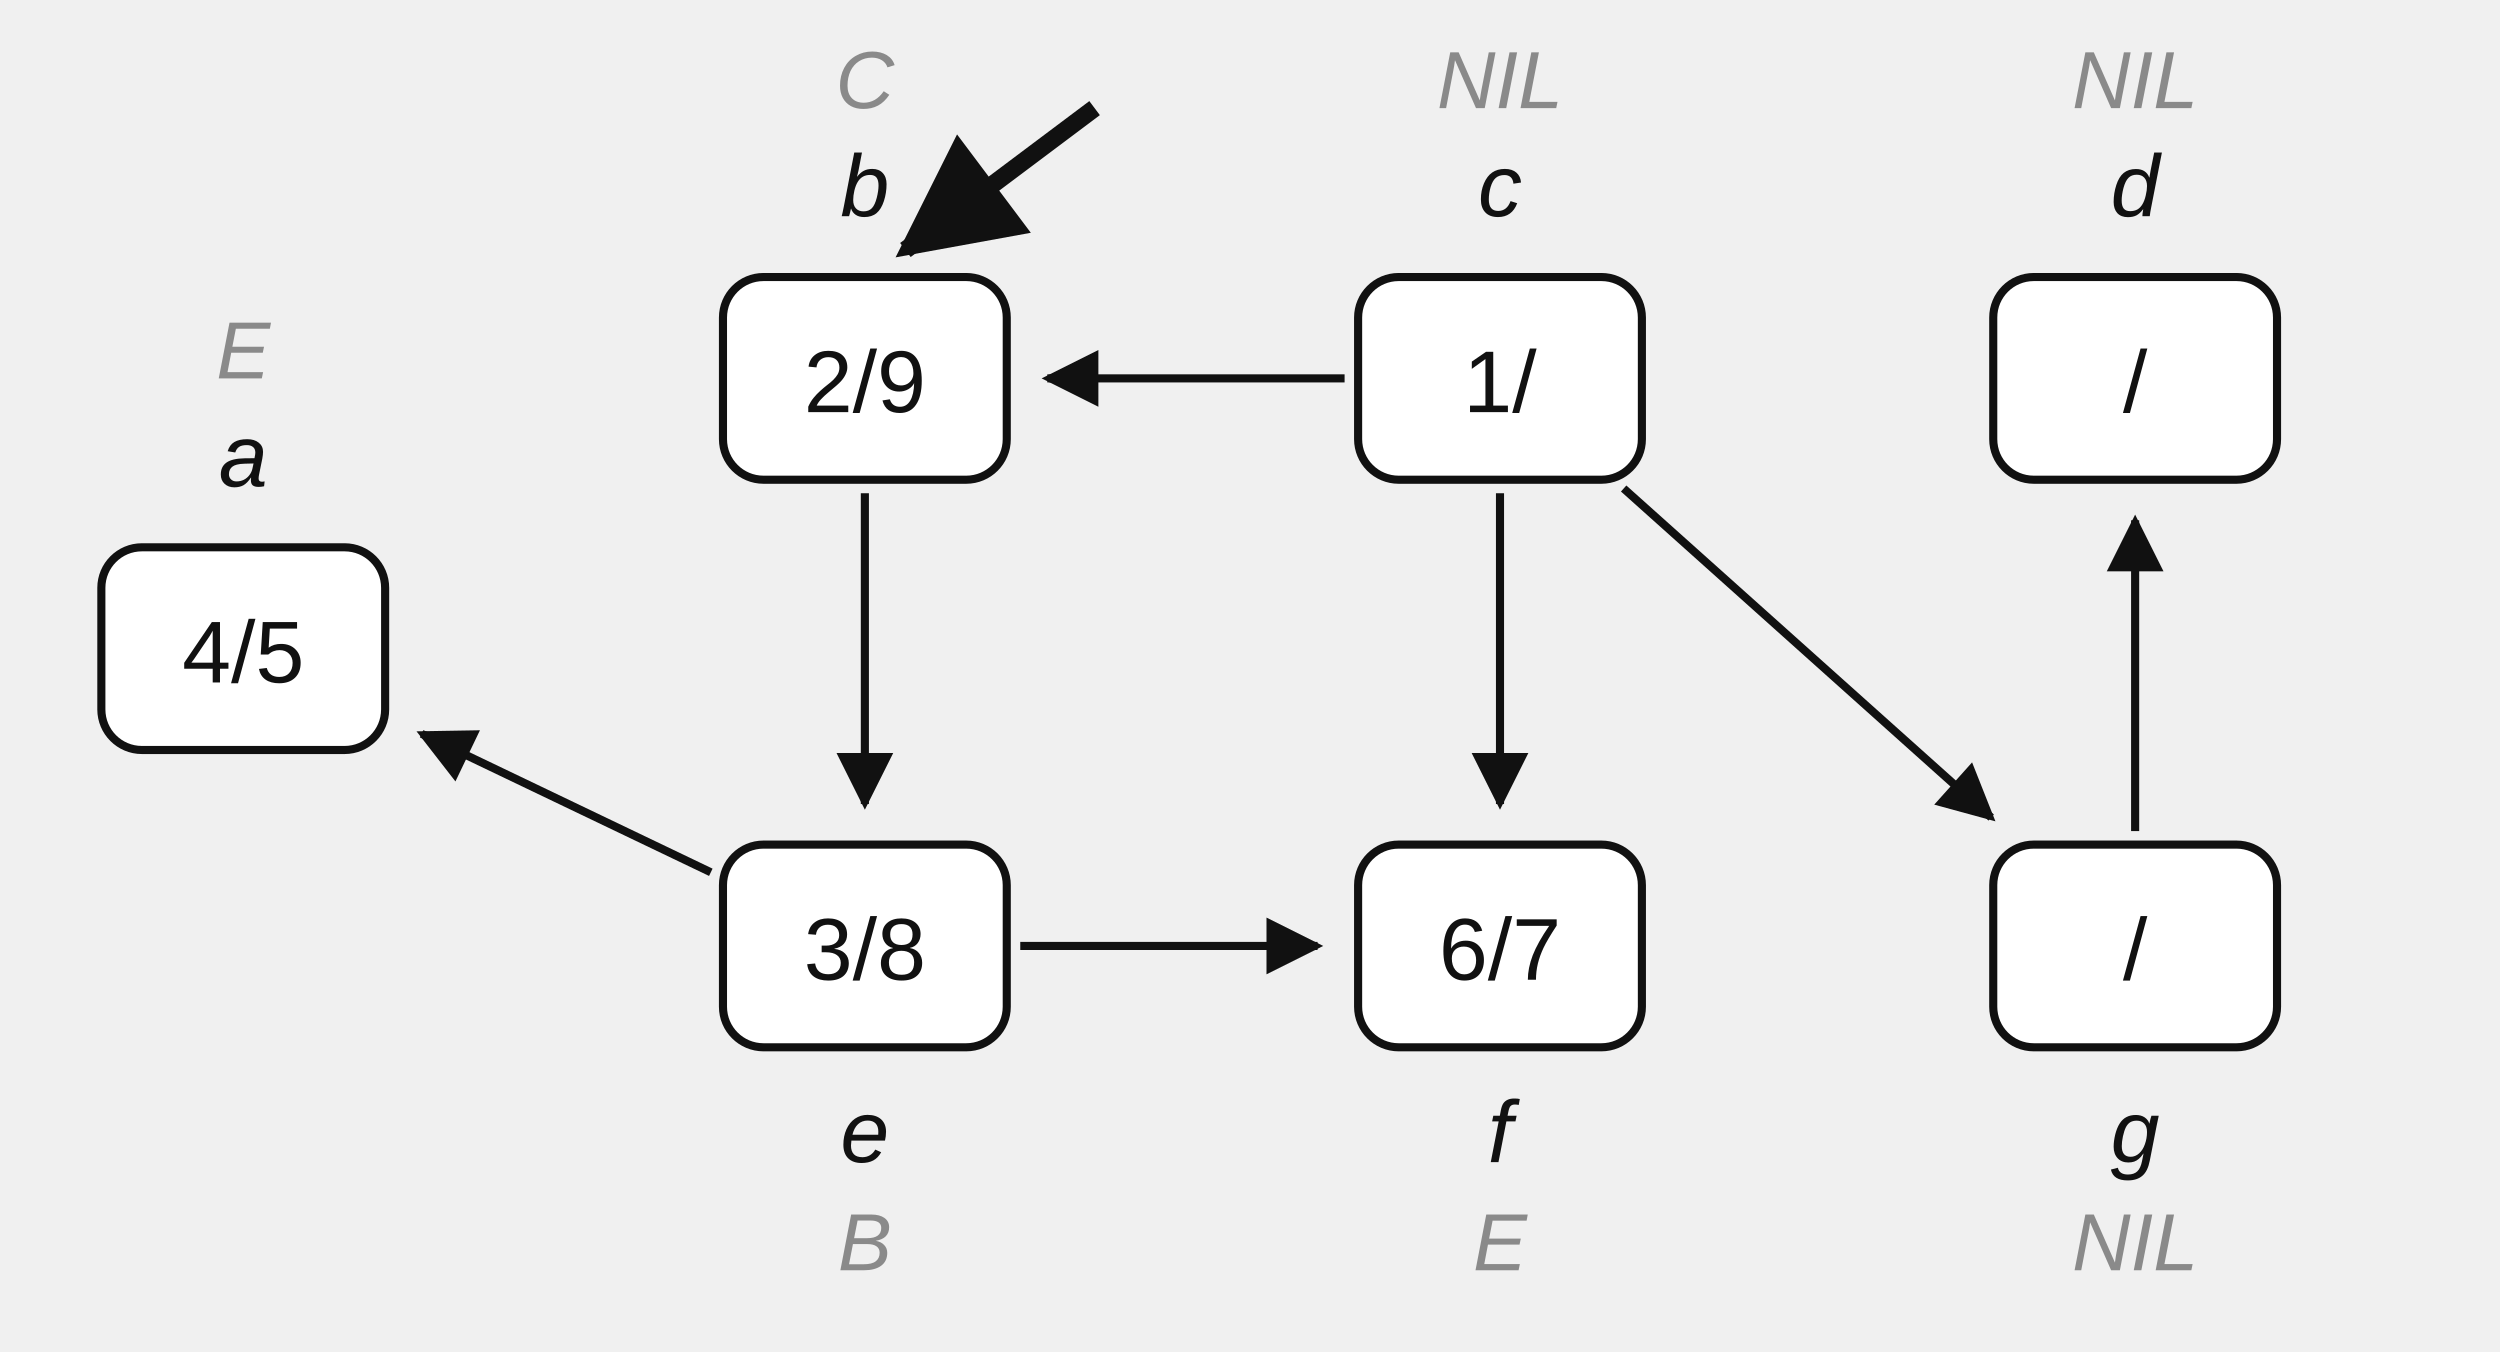
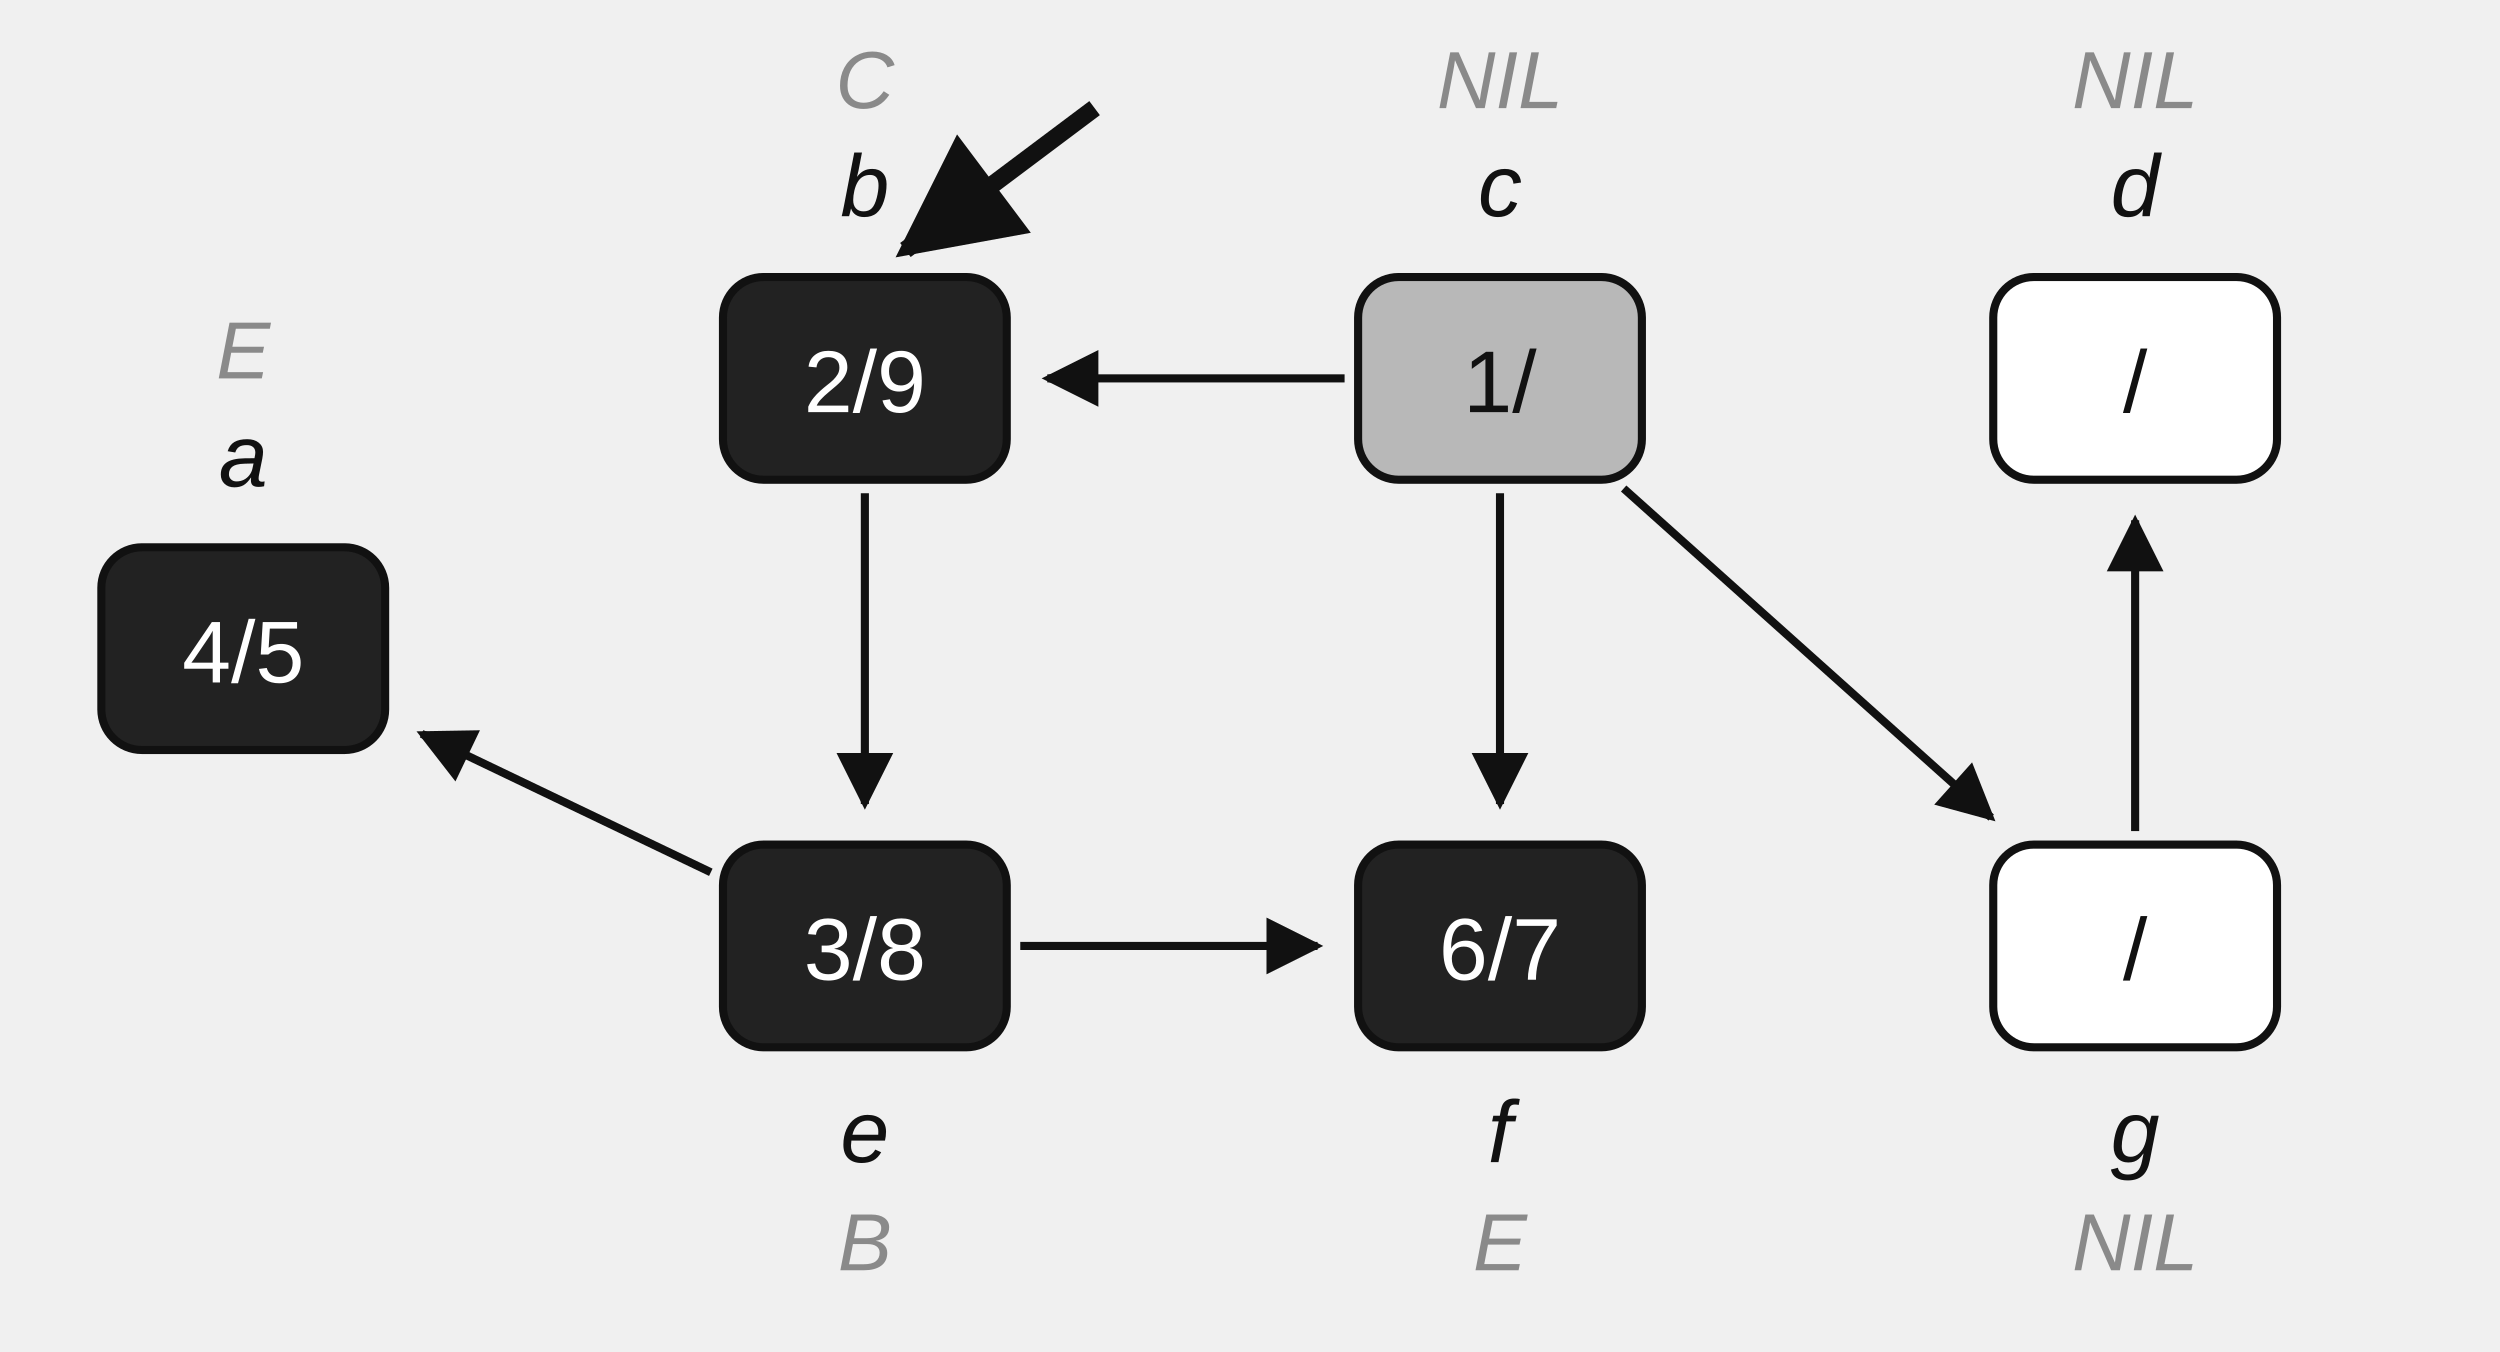
<svg xmlns="http://www.w3.org/2000/svg" viewBox="0 0 370 200" width="370" height="200" font-family="Arial, Helvetica, sans-serif">
  <defs>
    <marker id="a" viewBox="0 0 10 10" refX="9" refY="5" markerWidth="7" markerHeight="7" orient="auto-start-reverse">
      <path d="M 0 0 L 10 5 L 0 10 z" fill="#111" />
    </marker>
  </defs>
  <line x1="199.0" y1="56.0" x2="155.0" y2="56.0" stroke="#111" stroke-width="1.2" marker-end="url(#a)" />
  <line x1="222.0" y1="73.0" x2="222.0" y2="119.0" stroke="#111" stroke-width="1.2" marker-end="url(#a)" />
  <line x1="240.3" y1="72.3" x2="294.7" y2="121.0" stroke="#111" stroke-width="1.2" marker-end="url(#a)" />
  <line x1="128.0" y1="73.0" x2="128.0" y2="119.0" stroke="#111" stroke-width="1.2" marker-end="url(#a)" />
  <line x1="105.2" y1="129.1" x2="62.4" y2="108.6" stroke="#111" stroke-width="1.2" marker-end="url(#a)" />
  <line x1="151.0" y1="140.0" x2="195.0" y2="140.0" stroke="#111" stroke-width="1.2" marker-end="url(#a)" />
  <line x1="316.0" y1="123.0" x2="316.0" y2="77.0" stroke="#111" stroke-width="1.2" marker-end="url(#a)" />
-   <rect x="15.0" y="81.0" width="42" height="30" rx="6" fill="#fff" stroke="#111" stroke-width="1.2" />
-   <text x="36" y="101" text-anchor="middle" font-size="13" fill="#111" font-weight="normal" font-style="normal">4/5</text>
+   <rect x="15.0" y="81.0" width="42" height="30" rx="6" fill="#222" stroke="#111" stroke-width="1.2" />
+   <text x="36" y="101" text-anchor="middle" font-size="13" fill="#fff" font-weight="normal" font-style="normal">4/5</text>
  <text x="36" y="72" text-anchor="middle" font-size="13" fill="#111" font-weight="normal" font-style="italic">a</text>
  <text x="36" y="56" text-anchor="middle" font-size="12" fill="#8a8a8a" font-weight="normal" font-style="italic">E</text>
-   <rect x="107.0" y="41.0" width="42" height="30" rx="6" fill="#fff" stroke="#111" stroke-width="1.2" />
-   <text x="128" y="61" text-anchor="middle" font-size="13" fill="#111" font-weight="normal" font-style="normal">2/9</text>
+   <rect x="107.0" y="41.0" width="42" height="30" rx="6" fill="#222" stroke="#111" stroke-width="1.2" />
+   <text x="128" y="61" text-anchor="middle" font-size="13" fill="#fff" font-weight="normal" font-style="normal">2/9</text>
  <text x="128" y="32" text-anchor="middle" font-size="13" fill="#111" font-weight="normal" font-style="italic">b</text>
  <text x="128" y="16" text-anchor="middle" font-size="12" fill="#8a8a8a" font-weight="normal" font-style="italic">C</text>
-   <rect x="201.0" y="41.0" width="42" height="30" rx="6" fill="#fff" stroke="#111" stroke-width="1.2" />
+   <rect x="201.0" y="41.0" width="42" height="30" rx="6" fill="#b8b8b8" stroke="#111" stroke-width="1.2" />
  <text x="222" y="61" text-anchor="middle" font-size="13" fill="#111" font-weight="normal" font-style="normal">1/</text>
  <text x="222" y="32" text-anchor="middle" font-size="13" fill="#111" font-weight="normal" font-style="italic">c</text>
  <text x="222" y="16" text-anchor="middle" font-size="12" fill="#8a8a8a" font-weight="normal" font-style="italic">NIL</text>
  <rect x="295.0" y="41.0" width="42" height="30" rx="6" fill="#fff" stroke="#111" stroke-width="1.2" />
  <text x="316" y="61" text-anchor="middle" font-size="13" fill="#111" font-weight="normal" font-style="normal">/</text>
  <text x="316" y="32" text-anchor="middle" font-size="13" fill="#111" font-weight="normal" font-style="italic">d</text>
  <text x="316" y="16" text-anchor="middle" font-size="12" fill="#8a8a8a" font-weight="normal" font-style="italic">NIL</text>
-   <rect x="107.0" y="125.0" width="42" height="30" rx="6" fill="#fff" stroke="#111" stroke-width="1.2" />
-   <text x="128" y="145" text-anchor="middle" font-size="13" fill="#111" font-weight="normal" font-style="normal">3/8</text>
+   <rect x="107.0" y="125.0" width="42" height="30" rx="6" fill="#222" stroke="#111" stroke-width="1.2" />
+   <text x="128" y="145" text-anchor="middle" font-size="13" fill="#fff" font-weight="normal" font-style="normal">3/8</text>
  <text x="128" y="172" text-anchor="middle" font-size="13" fill="#111" font-weight="normal" font-style="italic">e</text>
  <text x="128" y="188" text-anchor="middle" font-size="12" fill="#8a8a8a" font-weight="normal" font-style="italic">B</text>
-   <rect x="201.0" y="125.0" width="42" height="30" rx="6" fill="#fff" stroke="#111" stroke-width="1.2" />
-   <text x="222" y="145" text-anchor="middle" font-size="13" fill="#111" font-weight="normal" font-style="normal">6/7</text>
+   <rect x="201.0" y="125.0" width="42" height="30" rx="6" fill="#222" stroke="#111" stroke-width="1.2" />
+   <text x="222" y="145" text-anchor="middle" font-size="13" fill="#fff" font-weight="normal" font-style="normal">6/7</text>
  <text x="222" y="172" text-anchor="middle" font-size="13" fill="#111" font-weight="normal" font-style="italic">f</text>
  <text x="222" y="188" text-anchor="middle" font-size="12" fill="#8a8a8a" font-weight="normal" font-style="italic">E</text>
  <rect x="295.0" y="125.0" width="42" height="30" rx="6" fill="#fff" stroke="#111" stroke-width="1.2" />
  <text x="316" y="145" text-anchor="middle" font-size="13" fill="#111" font-weight="normal" font-style="normal">/</text>
  <text x="316" y="172" text-anchor="middle" font-size="13" fill="#111" font-weight="normal" font-style="italic">g</text>
  <text x="316" y="188" text-anchor="middle" font-size="12" fill="#8a8a8a" font-weight="normal" font-style="italic">NIL</text>
  <path d="M 162 16 L 134 37.0" stroke="#111" stroke-width="2.6" marker-end="url(#a)" />
</svg>
